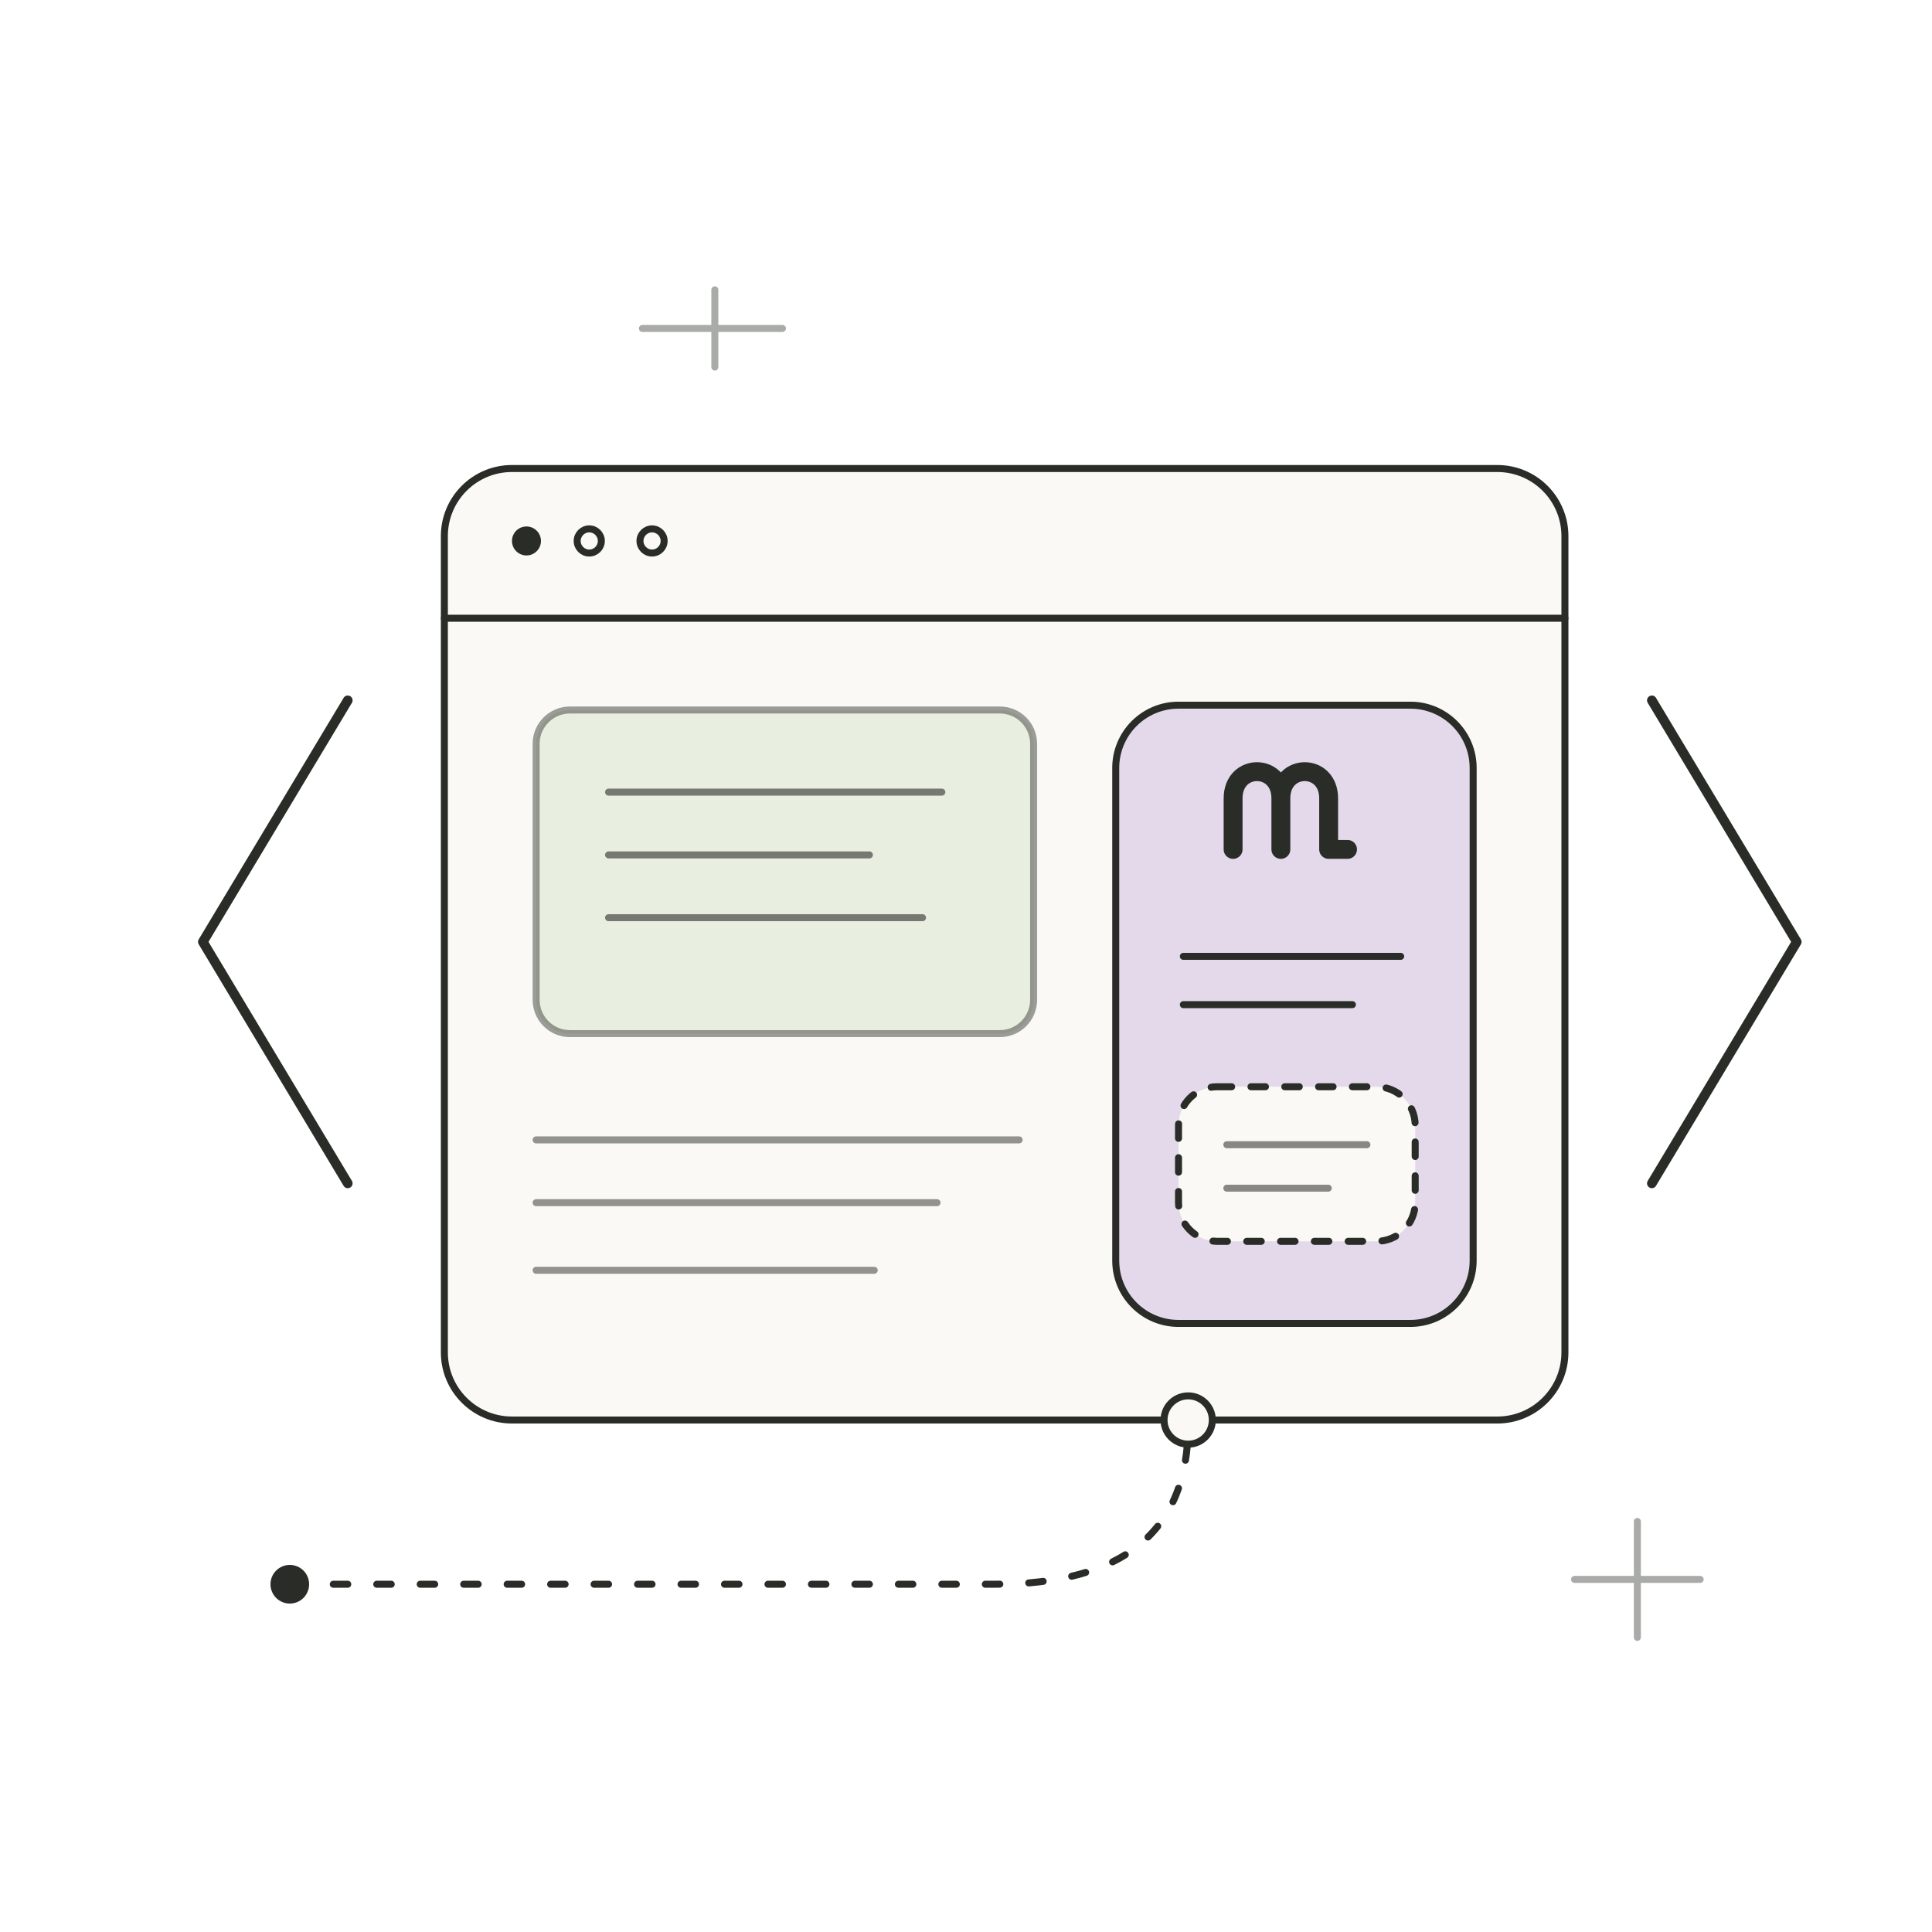
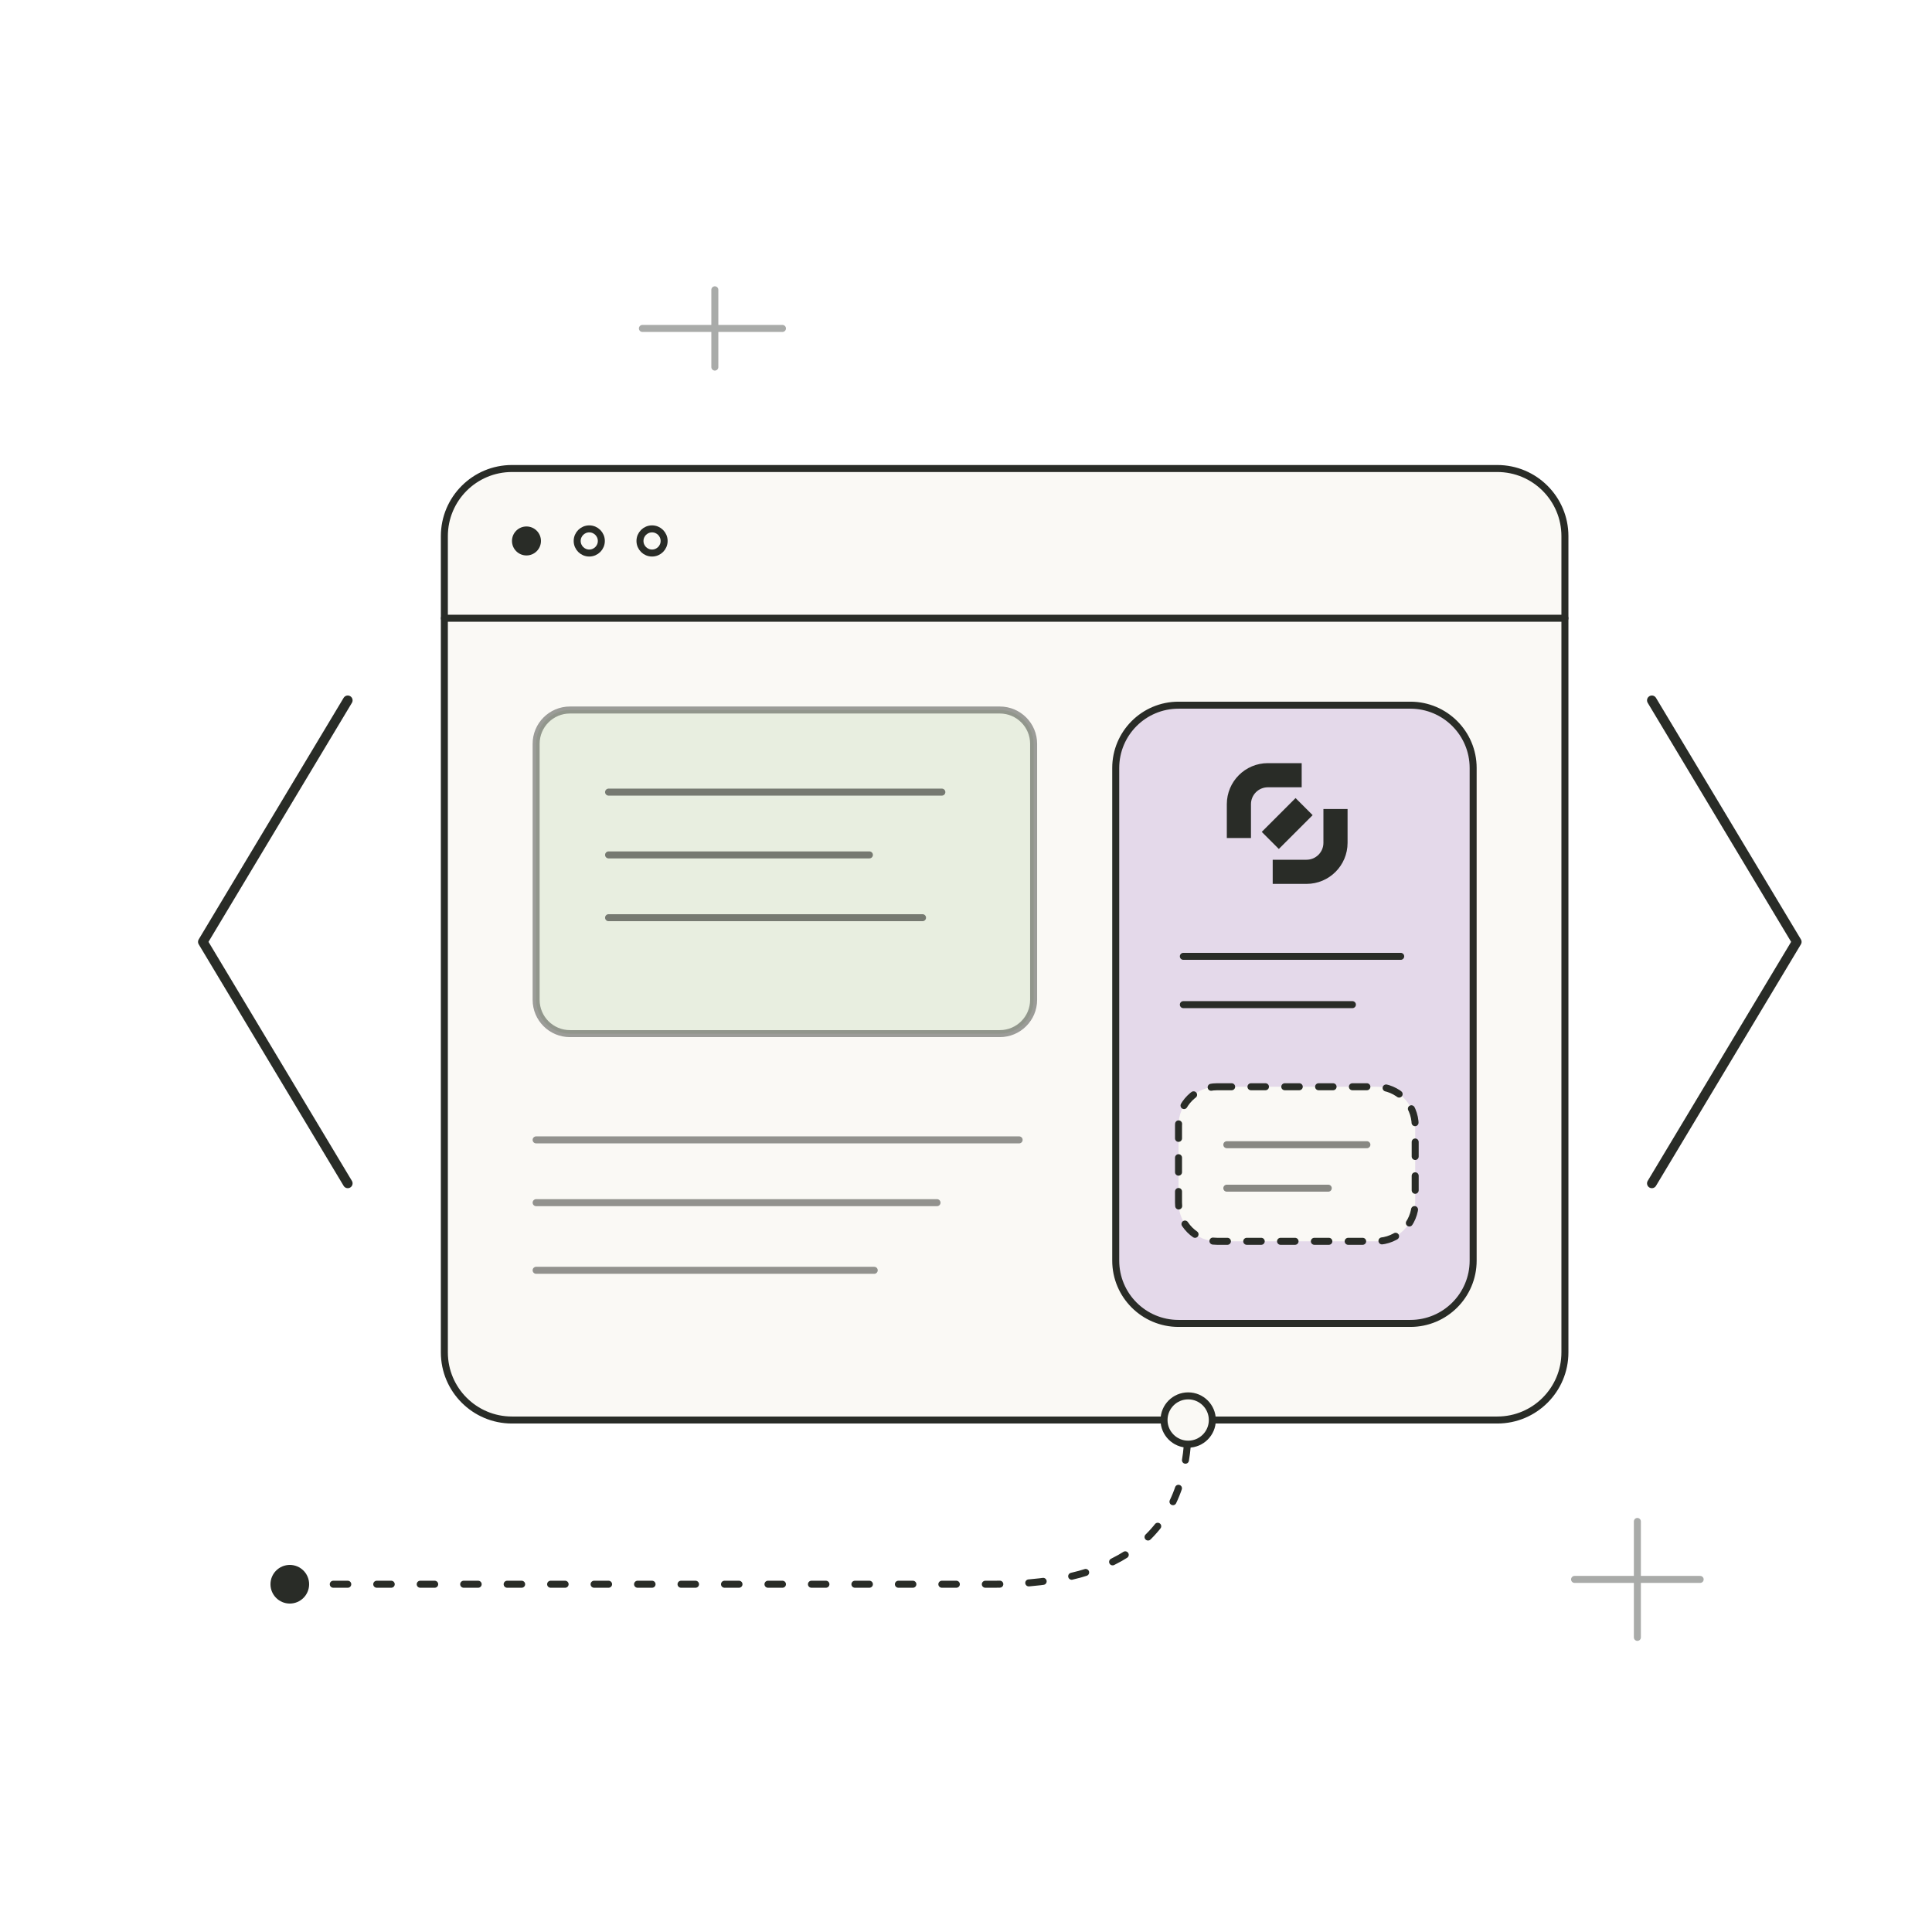
<svg xmlns="http://www.w3.org/2000/svg" width="800" height="800" viewBox="0 0 400 400" fill="none" stroke="currentColor" color="#292c27" stroke-width="1.45" stroke-linecap="round" stroke-linejoin="round">
  <path d="M72 145L42 195L72 245M342 145L372 195L342 245" stroke-width="2" />
  <rect x="92" y="97" width="232" height="197" rx="14" fill="#faf9f5" />
  <path d="M92 128H324" />
  <circle cx="109" cy="112" r="3" fill="currentColor" stroke="none" />
  <circle cx="122" cy="112" r="2.5" />
  <circle cx="135" cy="112" r="2.5" />
  <rect x="111" y="147" width="103" height="67" rx="7" fill="#e8eee0" stroke-opacity=".45" />
  <path d="M126 164H195M126 177H180M126 190H191" opacity=".6" />
  <path d="M111 236H211M111 249H194M111 263H181" opacity=".5" />
  <rect x="231" y="146" width="74" height="128" rx="13" fill="#e4d9ea" />
-   <g transform="translate(253 157) scale(.23)">
-     <path d="M10 82V36C10 4 53 4 53 36V82M53 36C53 4 96 4 96 36V82H113" stroke-width="17" />
-   </g>
+   <svg x="254" y="158" width="25" height="25" viewBox="0 0 50 50">
+     <path d="M31 0H17C7.611 0 0 7.611 0 17V31H10V17C10 13.134 13.134 10 17 10H31V0ZM19 50H33C42.389 50 50 42.389 50 33V19H40V33C40 36.866 36.866 40 33 40H19V50ZM14.464 28.464L28.464 14.464L35.536 21.536L21.536 35.536Z" fill="currentColor" stroke="none" />
+   </svg>
  <path d="M245 198H290M245 208H280" />
  <rect x="244" y="225" width="49" height="32" rx="8" fill="#faf9f5" stroke-dasharray="3 4" />
  <path d="M254 237H283M254 246H275" opacity=".55" />
  <path d="M60 328H206Q246 328 246 295" stroke-dasharray="3 6" />
  <circle cx="60" cy="328" r="4" fill="currentColor" stroke="none" />
  <circle cx="246" cy="294" r="5" fill="#faf9f5" />
  <path d="M133 68H162M148 60V76M326 327H352M339 315V339" opacity=".4" />
</svg>
